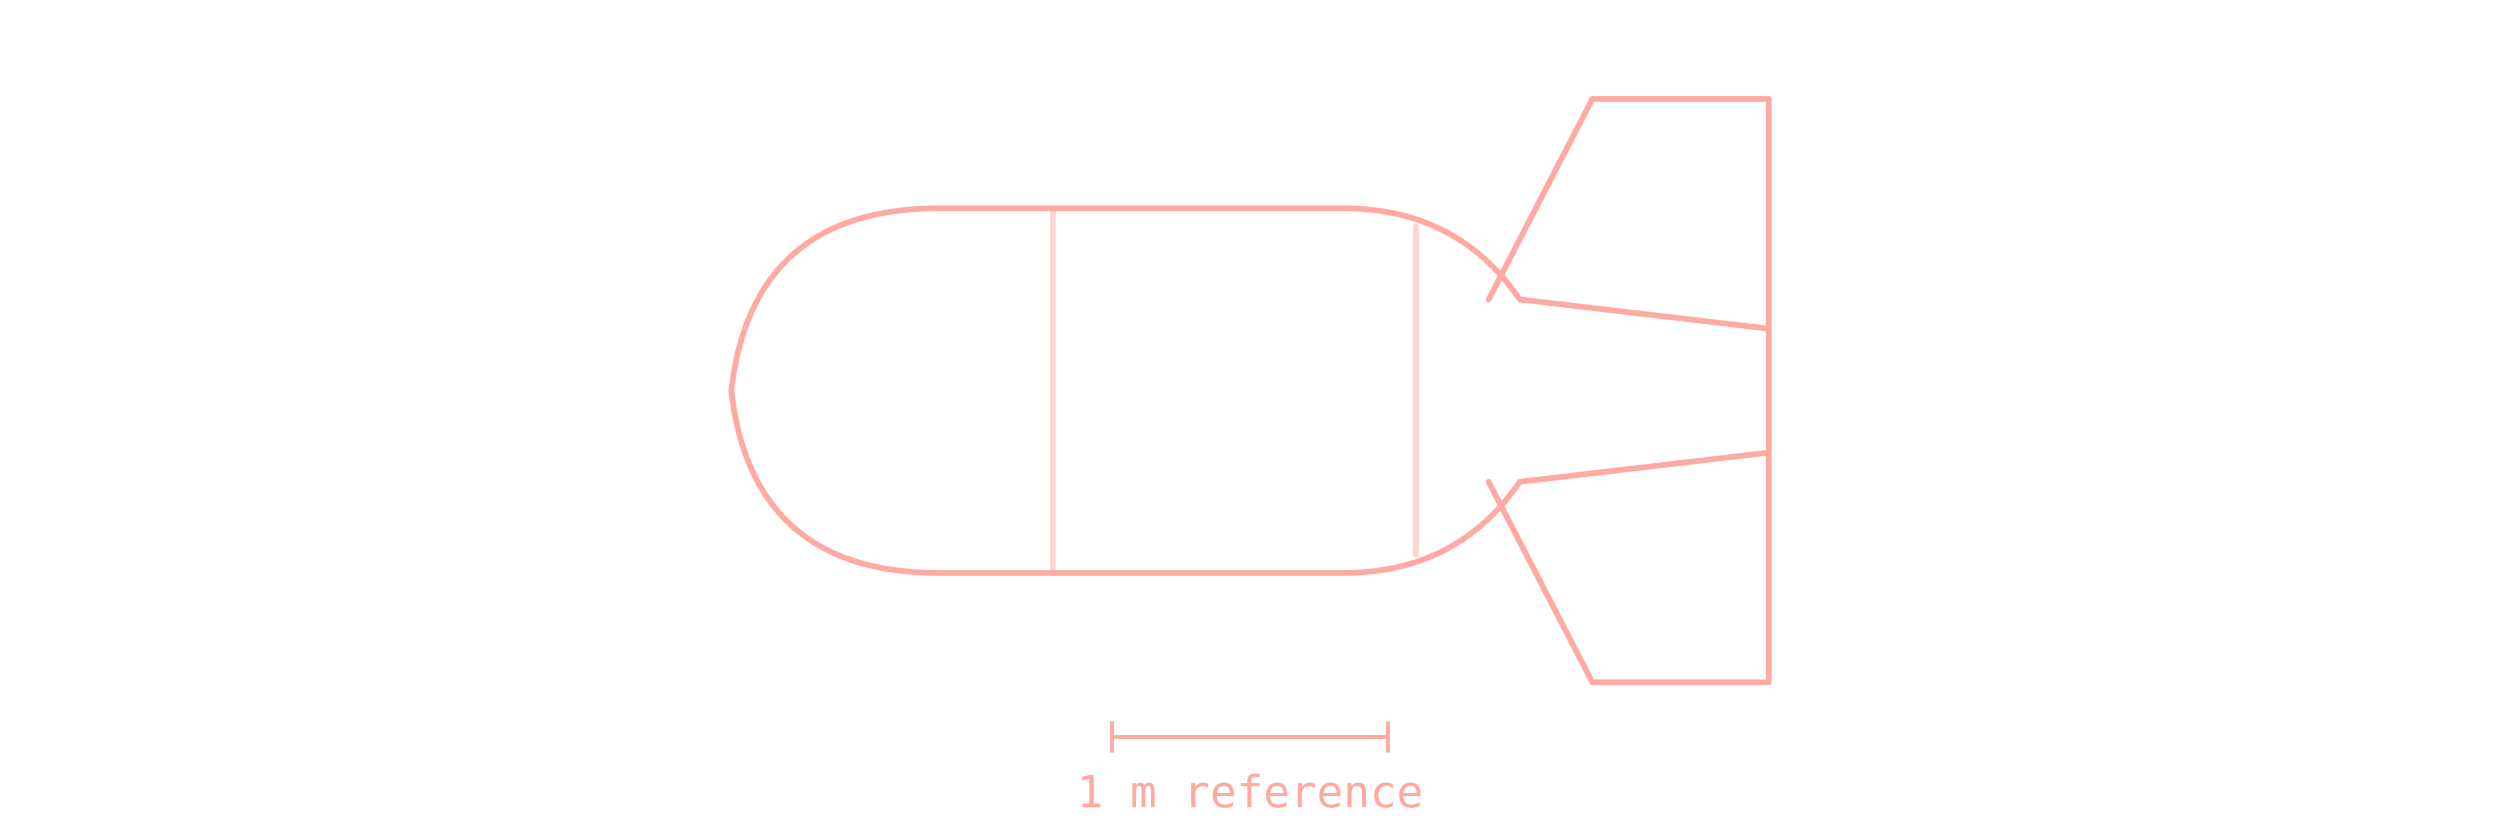
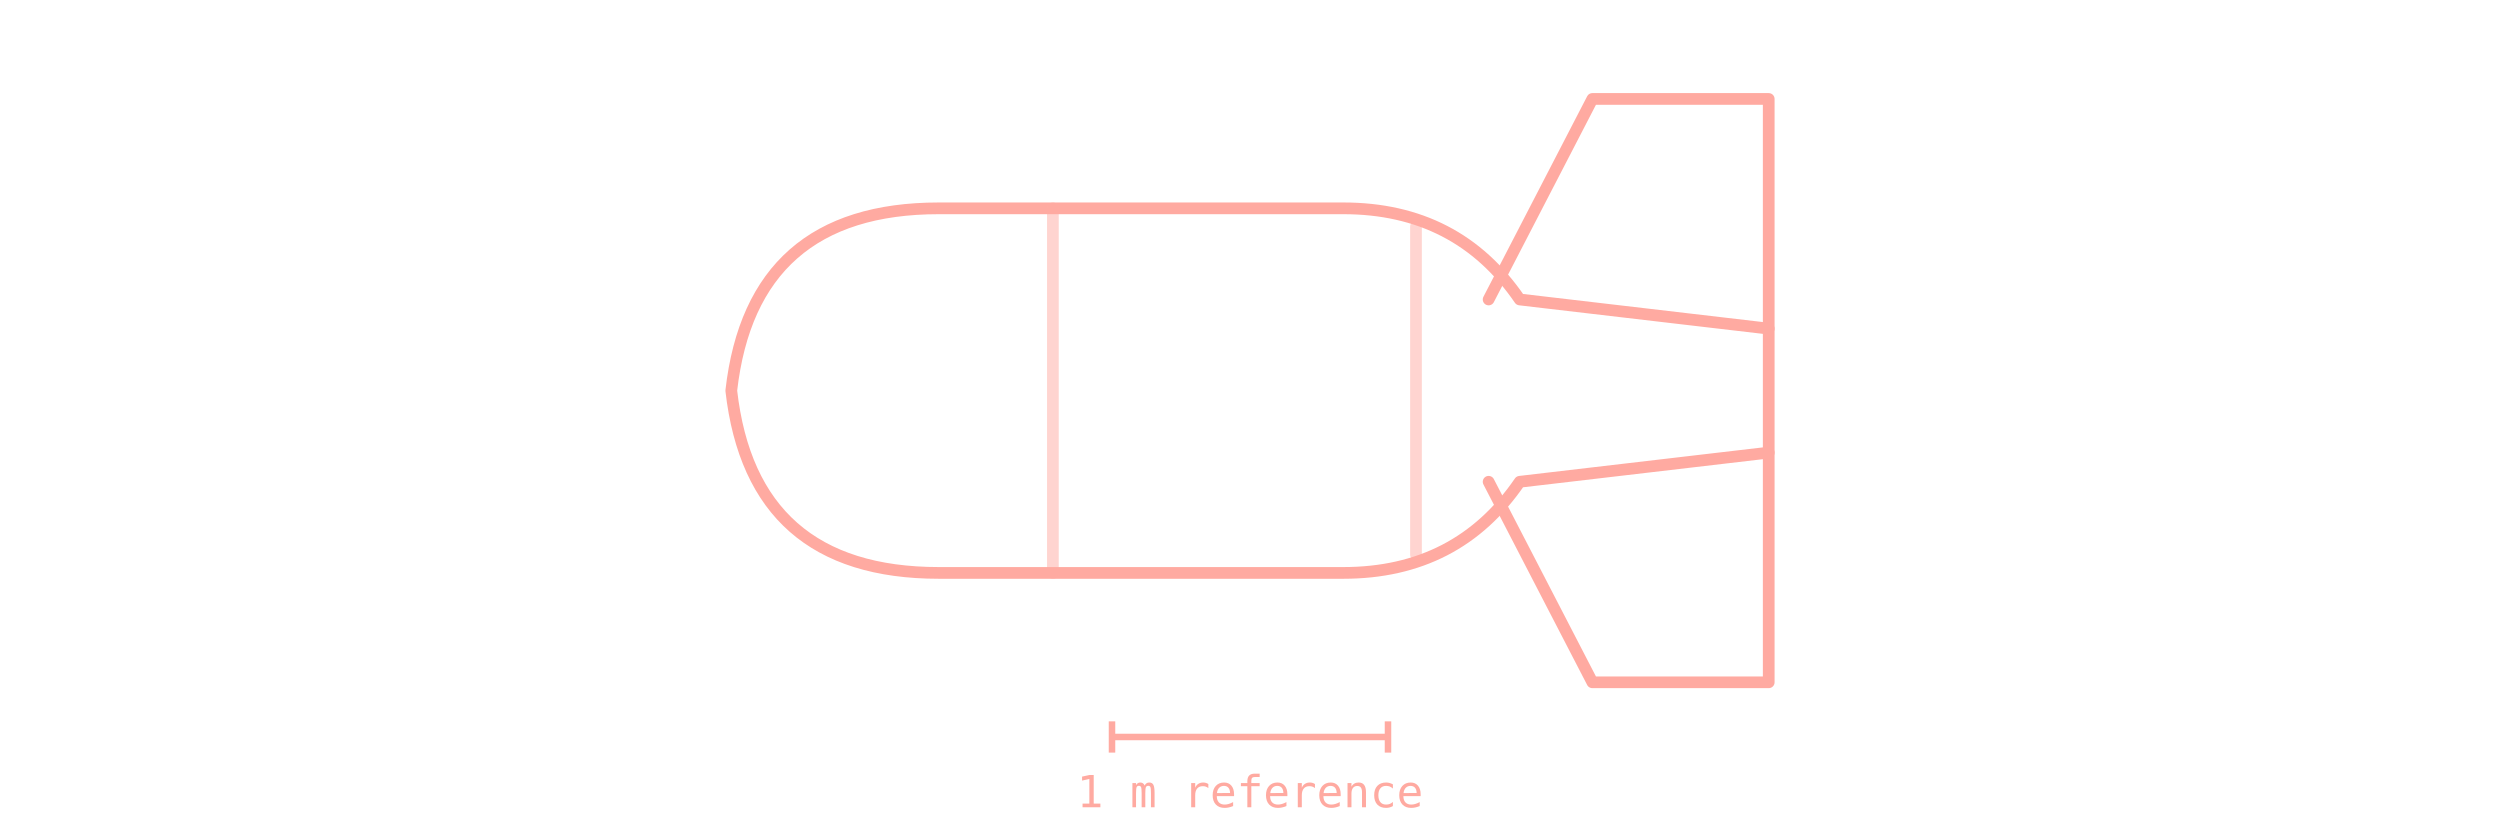
<svg xmlns="http://www.w3.org/2000/svg" width="960" height="320" viewBox="0 0 960 320" role="img" aria-label="Mark 41 / B41 complete gravity bomb exterior outline">
-   <g fill="none" stroke="#ffaaa1" stroke-width="2.2" stroke-linecap="round" stroke-linejoin="round">
+   <g fill="none" stroke="#ffaaa1" stroke-width="4.5" stroke-linecap="round" stroke-linejoin="round">
    <path d="M 280.81 150 Q 288.78 80 360.49 80 L 515.85 80 Q 559.68 80 583.58 115 L 679.19 126.2 L 679.19 173.8 L 583.58 185 Q 559.68 220 515.85 220 L 360.49 220 Q 288.78 220 280.81 150 Z" />
    <path d="M 571.63 115 L 611.47 38 L 679.19 38 L 679.19 126.2 M 571.63 185 L 611.47 262 L 679.19 262 L 679.19 173.8" />
    <path d="M 404.31 80 L 404.31 220 M 543.74 87 L 543.74 213" opacity=".5" />
  </g>
-   <path d="M 427.01 283 H 532.99 M 427.01 277 V 289 M 532.99 277 V 289" fill="none" stroke="#ffaaa1" stroke-width="1.5" />
+   <path d="M 427.01 283 H 532.99 M 427.01 277 V 289 M 532.99 277 V 289" fill="none" stroke="#ffaaa1" stroke-width="2.5" />
  <text x="480" y="310" text-anchor="middle" fill="#ffaaa1" font-family="monospace" font-size="17">1 m reference</text>
</svg>
